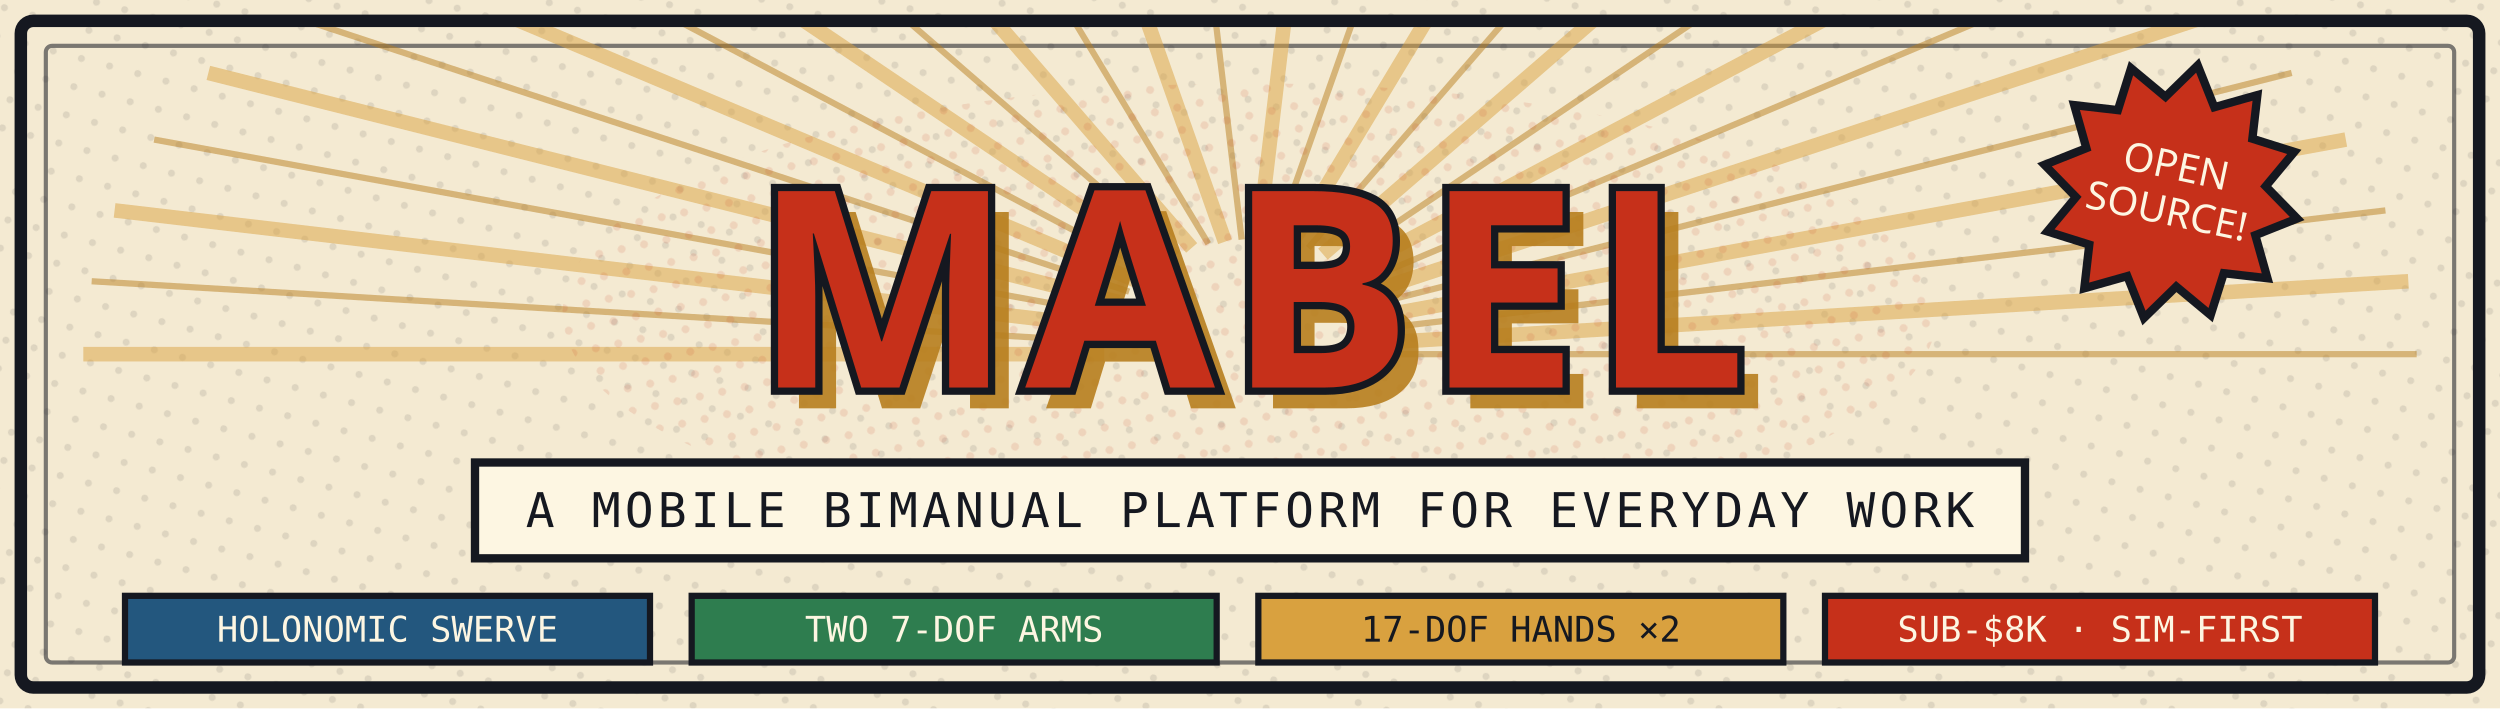
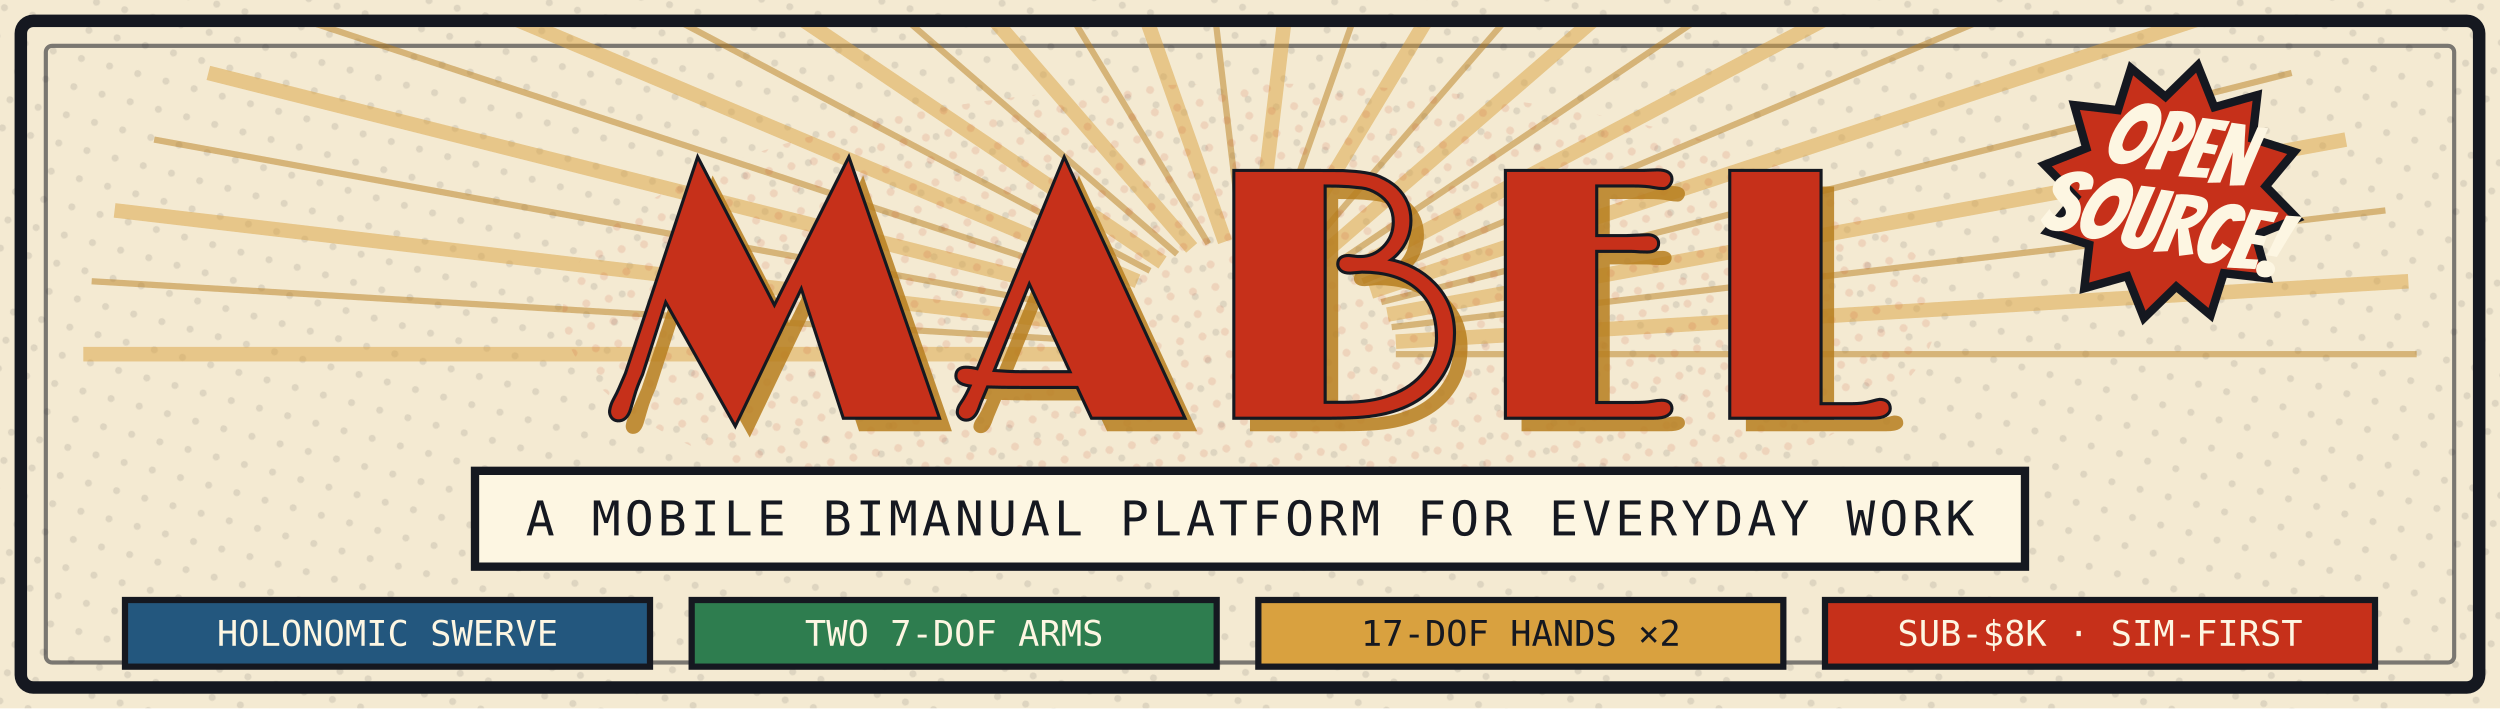
<svg xmlns="http://www.w3.org/2000/svg" viewBox="0 0 1200 340" role="img" aria-label="MABEL — a mobile bimanual platform for everyday work">
  <defs>
    <pattern id="halftone" width="14" height="14" patternUnits="userSpaceOnUse" patternTransform="rotate(15)">
      <circle cx="3" cy="3" r="1.7" fill="#151820" opacity="0.10" />
    </pattern>
    <pattern id="halftoneRed" width="11" height="11" patternUnits="userSpaceOnUse" patternTransform="rotate(-12)">
      <circle cx="3" cy="3" r="1.9" fill="#C6301A" opacity="0.35" />
    </pattern>
    <clipPath id="panelClip">
      <rect x="13" y="13" width="1174" height="314" rx="6" />
    </clipPath>
  </defs>
  <rect width="1200" height="340" fill="#F4EAD2" />
  <rect width="1200" height="340" fill="url(#halftone)" />
  <rect x="10" y="10" width="1180" height="320" fill="none" stroke="#151820" stroke-width="6" rx="6" />
  <rect x="22" y="22" width="1156" height="296" fill="none" stroke="#151820" stroke-width="2" rx="3" opacity="0.55" />
  <g clip-path="url(#panelClip)">
    <line x1="530" y1="170" x2="40" y2="170" stroke="#D9A13F" stroke-width="7" opacity="0.5" />
    <line x1="530" y1="164" x2="44" y2="135" stroke="#B77E1E" stroke-width="3" opacity="0.5" />
    <line x1="532" y1="157" x2="55" y2="101" stroke="#D9A13F" stroke-width="7" opacity="0.5" />
    <line x1="534" y1="151" x2="74" y2="67" stroke="#B77E1E" stroke-width="3" opacity="0.5" />
    <line x1="537" y1="145" x2="100" y2="35" stroke="#D9A13F" stroke-width="7" opacity="0.5" />
    <line x1="542" y1="140" x2="132" y2="5" stroke="#B77E1E" stroke-width="3" opacity="0.5" />
    <line x1="546" y1="135" x2="171" y2="-23" stroke="#D9A13F" stroke-width="7" opacity="0.5" />
    <line x1="552" y1="130" x2="216" y2="-48" stroke="#B77E1E" stroke-width="3" opacity="0.5" />
    <line x1="558" y1="126" x2="266" y2="-71" stroke="#D9A13F" stroke-width="7" opacity="0.5" />
    <line x1="565" y1="122" x2="320" y2="-90" stroke="#B77E1E" stroke-width="3" opacity="0.5" />
    <line x1="572" y1="119" x2="378" y2="-105" stroke="#D9A13F" stroke-width="7" opacity="0.5" />
    <line x1="580" y1="117" x2="439" y2="-117" stroke="#B77E1E" stroke-width="3" opacity="0.5" />
    <line x1="588" y1="116" x2="503" y2="-125" stroke="#D9A13F" stroke-width="7" opacity="0.5" />
    <line x1="596" y1="115" x2="567" y2="-129" stroke="#B77E1E" stroke-width="3" opacity="0.5" />
    <line x1="604" y1="115" x2="633" y2="-129" stroke="#D9A13F" stroke-width="7" opacity="0.5" />
    <line x1="612" y1="116" x2="697" y2="-125" stroke="#B77E1E" stroke-width="3" opacity="0.5" />
    <line x1="620" y1="117" x2="761" y2="-117" stroke="#D9A13F" stroke-width="7" opacity="0.5" />
    <line x1="628" y1="119" x2="822" y2="-105" stroke="#B77E1E" stroke-width="3" opacity="0.5" />
    <line x1="635" y1="122" x2="880" y2="-90" stroke="#D9A13F" stroke-width="7" opacity="0.5" />
    <line x1="642" y1="126" x2="934" y2="-71" stroke="#B77E1E" stroke-width="3" opacity="0.5" />
    <line x1="648" y1="130" x2="984" y2="-48" stroke="#D9A13F" stroke-width="7" opacity="0.5" />
    <line x1="654" y1="135" x2="1029" y2="-23" stroke="#B77E1E" stroke-width="3" opacity="0.5" />
    <line x1="658" y1="140" x2="1068" y2="5" stroke="#D9A13F" stroke-width="7" opacity="0.5" />
    <line x1="663" y1="145" x2="1100" y2="35" stroke="#B77E1E" stroke-width="3" opacity="0.5" />
    <line x1="666" y1="151" x2="1126" y2="67" stroke="#D9A13F" stroke-width="7" opacity="0.5" />
    <line x1="668" y1="157" x2="1145" y2="101" stroke="#B77E1E" stroke-width="3" opacity="0.5" />
    <line x1="670" y1="164" x2="1156" y2="135" stroke="#D9A13F" stroke-width="7" opacity="0.5" />
    <line x1="670" y1="170" x2="1160" y2="170" stroke="#B77E1E" stroke-width="3" opacity="0.5" />
  </g>
  <ellipse clip-path="url(#panelClip)" cx="600.0" cy="150" rx="330" ry="110" fill="url(#halftoneRed)" opacity="0.35" />
-   <g font-family="'Archivo Black','Arial Black',Impact,sans-serif" font-weight="900" text-anchor="middle" letter-spacing="6">
-     <text x="610.0" y="196" font-size="132" fill="#B77E1E" opacity="0.9">MABEL</text>
-     <text x="600.0" y="186" font-size="132" fill="#C6301A" stroke="#151820" stroke-width="7" paint-order="stroke">MABEL</text>
+   <g transform="translate(299.2,207)">
+     <path d="M1.162 -2.905Q1.577 -5.479 2.739 -7.637Q3.901 -9.795 4.441 -10.874Q4.98 -11.953 5.562 -13.281L8.716 -20.586L42.832 -122.769L79.521 -51.88L115.132 -122.769L157.715 0.0H113.14L92.554 -63.418L60.679 2.988L27.144 -56.777L15.522 -20.503Q12.783 -14.443 11.621 -10.21Q10.459 -5.977 9.712 -3.652Q8.052 1.577 4.233 1.245Q2.656 1.079 1.826 -0.166Q0.996 -1.411 1.162 -2.905Z M202.068 -14.775Q186.878 -14.775 181.316 -15.024L178.909 -9.297Q177.83 -6.89 176.917 -4.233Q175.008 0.913 171.604 0.913Q170.027 0.913 169.031 -0.083Q168.035 -1.079 168.035 -2.158Q168.035 -3.984 169.612 -6.226Q172.103 -9.712 174.51 -15.356Q167.371 -16.021 167.371 -19.507Q167.371 -22.993 171.438 -22.993Q173.929 -22.993 177.249 -22.163L218.67 -122.769L275.447 0.0H232.2L225.311 -14.775ZM183.973 -21.499Q191.941 -20.835 198.25 -20.835H222.571L201.819 -65.576Z M300.792 -117.456Q323.204 -117.456 336.444 -117.456Q349.684 -117.456 352.506 -117.373Q364.791 -116.792 369.854 -114.509Q374.918 -112.227 377.906 -109.404Q384.298 -103.096 384.298 -94.131Q384.298 -85.249 378.072 -78.525Q376.163 -76.45 373.673 -74.956Q387.203 -72.466 395.836 -63.584Q405.216 -53.955 405.216 -40.093Q405.216 -25.981 396.5 -15.771Q384.298 -1.66 358.814 -0.332Q352.34 0.0 346.031 0.0H300.792ZM355.245 -76.616 359.479 -76.118H360.807Q367.364 -76.118 372.179 -80.933Q377.325 -86.079 377.325 -93.55Q377.325 -102.681 369.439 -107.578Q365.455 -110.068 361.512 -110.525Q357.569 -110.981 355.328 -111.147Q350.68 -111.479 343.126 -111.479V-6.143H352.34Q366.451 -6.143 375.333 -9.629Q385.958 -13.281 392.184 -21.416Q398.077 -29.136 398.077 -37.603Q398.077 -46.069 395.587 -51.88Q393.097 -57.69 388.365 -61.758Q378.736 -70.142 361.554 -70.142L355.826 -69.644Q353.17 -69.644 351.925 -70.723Q350.68 -71.802 350.68 -73.213Q350.68 -76.616 355.245 -76.616Z M505.351 -7.139Q509.584 -7.139 509.584 -3.818Q509.584 -2.324 507.758 -1.162Q505.932 0.0 501.449 0.0H431.142V-117.456Q463.847 -117.456 496.552 -117.456L503.358 -117.705Q509.584 -117.705 509.584 -114.053Q509.584 -112.642 508.546 -111.438Q507.509 -110.234 506.181 -110.234Q504.022 -110.234 501.615 -110.732Q498.046 -111.479 491.82 -111.479H473.476V-86.162H488.583Q488.583 -86.162 498.793 -86.577Q500.619 -86.577 501.906 -85.706Q503.192 -84.834 503.192 -83.257Q503.192 -79.771 498.544 -79.771L494.975 -79.854Q492.235 -80.103 490.409 -80.103H473.476V-6.06H491.82Q497.963 -6.06 500.536 -6.558Q503.607 -7.139 505.351 -7.139Z M609.968 -7.554Q614.367 -7.554 614.367 -3.818Q614.367 -2.324 612.583 -1.162Q610.798 0.0 606.232 0.0H538.83V-117.456H581.164V-5.479H596.687Q601.916 -5.479 605.693 -6.516Q609.47 -7.554 609.968 -7.554Z" fill="#B77E1E" opacity="0.85" />
+   </g>
+   <g transform="translate(292.2,200)">
+     <path d="M1.162 -2.905Q1.577 -5.479 2.739 -7.637Q3.901 -9.795 4.441 -10.874Q4.98 -11.953 5.562 -13.281L8.716 -20.586L42.832 -122.769L79.521 -51.88L115.132 -122.769L157.715 0.0H113.14L92.554 -63.418L60.679 2.988L27.144 -56.777L15.522 -20.503Q12.783 -14.443 11.621 -10.21Q10.459 -5.977 9.712 -3.652Q8.052 1.577 4.233 1.245Q2.656 1.079 1.826 -0.166Q0.996 -1.411 1.162 -2.905Z M202.068 -14.775Q186.878 -14.775 181.316 -15.024L178.909 -9.297Q177.83 -6.89 176.917 -4.233Q175.008 0.913 171.604 0.913Q170.027 0.913 169.031 -0.083Q168.035 -1.079 168.035 -2.158Q168.035 -3.984 169.612 -6.226Q172.103 -9.712 174.51 -15.356Q167.371 -16.021 167.371 -19.507Q167.371 -22.993 171.438 -22.993Q173.929 -22.993 177.249 -22.163L218.67 -122.769L275.447 0.0H232.2L225.311 -14.775ZM183.973 -21.499Q191.941 -20.835 198.25 -20.835H222.571L201.819 -65.576Z M300.792 -117.456Q323.204 -117.456 336.444 -117.456Q349.684 -117.456 352.506 -117.373Q364.791 -116.792 369.854 -114.509Q374.918 -112.227 377.906 -109.404Q384.298 -103.096 384.298 -94.131Q384.298 -85.249 378.072 -78.525Q376.163 -76.45 373.673 -74.956Q387.203 -72.466 395.836 -63.584Q405.216 -53.955 405.216 -40.093Q405.216 -25.981 396.5 -15.771Q384.298 -1.66 358.814 -0.332Q352.34 0.0 346.031 0.0H300.792ZM355.245 -76.616 359.479 -76.118H360.807Q367.364 -76.118 372.179 -80.933Q377.325 -86.079 377.325 -93.55Q377.325 -102.681 369.439 -107.578Q365.455 -110.068 361.512 -110.525Q357.569 -110.981 355.328 -111.147Q350.68 -111.479 343.126 -111.479V-6.143H352.34Q366.451 -6.143 375.333 -9.629Q385.958 -13.281 392.184 -21.416Q398.077 -29.136 398.077 -37.603Q398.077 -46.069 395.587 -51.88Q393.097 -57.69 388.365 -61.758Q378.736 -70.142 361.554 -70.142L355.826 -69.644Q353.17 -69.644 351.925 -70.723Q350.68 -71.802 350.68 -73.213Q350.68 -76.616 355.245 -76.616Z M505.351 -7.139Q509.584 -7.139 509.584 -3.818Q509.584 -2.324 507.758 -1.162Q505.932 0.0 501.449 0.0H431.142V-117.456Q463.847 -117.456 496.552 -117.456L503.358 -117.705Q509.584 -117.705 509.584 -114.053Q509.584 -112.642 508.546 -111.438Q507.509 -110.234 506.181 -110.234Q504.022 -110.234 501.615 -110.732Q498.046 -111.479 491.82 -111.479H473.476V-86.162H488.583Q488.583 -86.162 498.793 -86.577Q500.619 -86.577 501.906 -85.706Q503.192 -84.834 503.192 -83.257Q503.192 -79.771 498.544 -79.771L494.975 -79.854Q492.235 -80.103 490.409 -80.103H473.476V-6.06H491.82Q497.963 -6.06 500.536 -6.558Q503.607 -7.139 505.351 -7.139Z M609.968 -7.554Q614.367 -7.554 614.367 -3.818Q614.367 -2.324 612.583 -1.162Q610.798 0.0 606.232 0.0H538.83V-117.456H581.164V-5.479H596.687Q601.916 -5.479 605.693 -6.516Q609.47 -7.554 609.968 -7.554Z" fill="#C6301A" stroke="#151820" stroke-width="3" paint-order="stroke" />
  </g>
  <g>
-     <rect x="228.0" y="222" width="744" height="46" fill="#FDF6E2" stroke="#151820" stroke-width="4" />
-     <text x="600.0" y="253" font-family="'Space Mono',Menlo,monospace" font-size="23" fill="#151820" text-anchor="middle" letter-spacing="2">A MOBILE BIMANUAL PLATFORM FOR EVERYDAY WORK</text>
+     <rect x="228.0" y="226" width="744" height="46" fill="#FDF6E2" stroke="#151820" stroke-width="4" />
+     <text x="600.0" y="257" font-family="'Space Mono',Menlo,monospace" font-size="23" fill="#151820" text-anchor="middle" letter-spacing="2">A MOBILE BIMANUAL PLATFORM FOR EVERYDAY WORK</text>
  </g>
  <g transform="rotate(12 1042 92)">
    <polygon points="1104,92 1086,104 1096,123 1075,125 1073,146 1054,136 1042,154 1030,136 1011,146 1009,125 988,123 998,104 980,92 998,80 988,61 1009,59 1011,38 1030,48 1042,30 1054,48 1073,38 1075,59 1096,61 1086,80" fill="#C6301A" stroke="#151820" stroke-width="4" />
-     <text x="1042" y="86" font-family="'Archivo Black','Arial Black',Impact,sans-serif" font-size="19" fill="#FDF6E2" text-anchor="middle">OPEN</text>
-     <text x="1042" y="108" font-family="'Archivo Black','Arial Black',Impact,sans-serif" font-size="19" fill="#FDF6E2" text-anchor="middle">SOURCE!</text>
+     <g transform="translate(1007.014,84)">
+       <path d="M7.602 0.168Q4.83 0.168 3.066 -1.974Q1.302 -4.116 1.302 -8.442Q1.302 -10.836 1.89 -13.482Q2.478 -16.128 3.528 -18.69Q4.578 -21.252 5.964 -23.436Q8.19 -26.964 11.088 -29.19Q13.986 -31.416 17.178 -31.416Q19.698 -31.416 21.063 -30.135Q22.428 -28.854 22.974 -26.859Q23.52 -24.864 23.52 -22.722Q23.52 -17.724 21.987 -13.419Q20.454 -9.114 18.018 -6.132Q15.582 -3.066 12.831 -1.449Q10.08 0.168 7.602 0.168ZM9.87 -6.762Q11.76 -6.762 13.209 -8.022Q14.658 -9.282 15.666 -11.235Q16.674 -13.188 17.178 -15.33Q17.682 -17.472 17.682 -19.194Q17.682 -19.866 17.556 -20.643Q17.43 -21.42 17.01 -22.008Q16.59 -22.596 15.708 -22.596Q13.776 -22.596 12.222 -21.189Q10.668 -19.782 9.618 -17.64Q8.568 -15.456 8.064 -13.356Q7.56 -11.256 7.56 -9.534Q7.56 -8.652 8.19 -7.707Q8.82 -6.762 9.87 -6.762Z M20.58 0.042Q21.84 -5.628 22.974 -11.046Q23.436 -13.23 23.919 -15.729Q24.402 -18.228 24.906 -20.79Q25.41 -23.352 25.83 -25.641Q26.25 -27.93 26.502 -29.652Q28.182 -30.156 30.135 -30.576Q32.088 -30.996 33.642 -30.996Q36.162 -30.996 37.632 -29.925Q39.102 -28.854 39.732 -27.048Q40.362 -25.242 40.362 -23.1Q40.362 -20.748 39.501 -18.585Q38.64 -16.422 37.191 -14.7Q35.742 -12.978 33.873 -11.97Q32.004 -10.962 29.988 -10.962H29.526Q29.19 -9.534 28.896 -7.854Q28.602 -6.174 28.392 -4.746Q28.224 -3.906 28.098 -3.066Q27.972 -2.226 27.846 -1.386ZM30.366 -15.372Q31.332 -15.624 32.298 -16.653Q33.264 -17.682 33.894 -19.278Q34.524 -20.874 34.524 -22.764Q34.524 -24.318 33.831 -25.116Q33.138 -25.914 32.298 -25.914Q31.836 -23.142 31.374 -20.664Q30.912 -18.186 30.366 -15.372Z M36.96 0.042 42.462 -29.82 55.734 -30.954Q55.44 -30.03 55.23 -29.064Q55.02 -28.266 54.831 -27.405Q54.642 -26.544 54.516 -25.872Q53.97 -25.83 52.962 -25.809Q51.954 -25.788 50.904 -25.767Q49.854 -25.746 49.098 -25.746Q48.342 -25.746 48.3 -25.746L46.83 -18.228L49.266 -18.354Q49.728 -18.396 50.211 -18.396Q50.694 -18.396 51.156 -18.396Q51.618 -18.396 51.996 -18.396Q52.374 -18.396 52.584 -18.438Q52.5 -17.85 52.437 -17.283Q52.374 -16.716 52.29 -16.128L51.912 -13.818Q51.702 -13.776 51.366 -13.776Q51.03 -13.776 50.568 -13.776Q50.106 -13.734 49.602 -13.734Q49.098 -13.734 48.636 -13.692Q48.09 -13.65 47.502 -13.65Q46.914 -13.65 46.242 -13.608L44.814 -5.88L50.946 -6.846L50.526 -2.058Z M51.198 0.21Q51.786 -2.772 52.353 -5.649Q52.92 -8.526 53.466 -11.34Q54.054 -14.616 54.663 -17.976Q55.272 -21.336 55.797 -24.528Q56.322 -27.72 56.616 -30.45Q57.288 -30.492 57.918 -30.534Q58.548 -30.576 59.136 -30.618Q59.682 -30.66 60.249 -30.702Q60.816 -30.744 61.362 -30.786L63.378 -30.912Q63.672 -29.316 63.903 -27.762Q64.134 -26.208 64.344 -24.738Q64.512 -23.73 64.743 -22.386Q64.974 -21.042 65.205 -19.635Q65.436 -18.228 65.667 -17.01Q65.898 -15.792 66.066 -15.036Q66.486 -17.262 66.759 -18.711Q67.032 -20.16 67.305 -21.525Q67.578 -22.89 67.956 -24.738L69.258 -30.87L74.382 -31.5Q73.668 -28.35 73.038 -25.368Q72.408 -22.386 71.862 -19.572Q70.812 -14.49 70.014 -10.059Q69.216 -5.628 68.796 -2.31L61.95 -0.714L61.32 -7.182Q61.236 -8.148 61.068 -9.513Q60.9 -10.878 60.732 -12.327Q60.564 -13.776 60.396 -14.973Q60.228 -16.17 60.144 -16.758Q59.724 -14.28 59.346 -11.949Q58.968 -9.618 58.506 -7.434Q58.212 -5.964 57.939 -4.389Q57.666 -2.814 57.33 -1.218Z" fill="#FDF6E2" />
+     </g>
+     <g transform="translate(983.116,122)">
+       <path d="M7.182 0.084Q5.502 0.084 3.822 -0.819Q2.142 -1.722 0.588 -3.696L3.696 -9.786Q4.158 -8.988 5.061 -8.274Q5.964 -7.56 6.972 -7.14Q7.98 -6.72 8.694 -6.72Q9.786 -6.72 10.773 -7.392Q11.76 -8.064 11.76 -9.198Q11.76 -10.668 10.416 -11.886Q9.072 -13.104 7.392 -14.28Q5.754 -15.456 4.389 -16.947Q3.024 -18.438 3.024 -20.37Q3.024 -22.554 4.284 -24.423Q5.544 -26.292 7.56 -27.699Q9.576 -29.106 11.865 -29.883Q14.154 -30.66 16.212 -30.66Q17.682 -30.66 18.942 -30.177Q20.202 -29.694 20.958 -28.602Q21.714 -27.51 21.714 -25.662Q21.714 -25.368 21.693 -25.074Q21.672 -24.78 21.63 -24.486Q21.588 -24.192 21.525 -23.877Q21.462 -23.562 21.42 -23.226L15.33 -21.462Q15.414 -21.798 15.477 -22.134Q15.54 -22.47 15.54 -22.806Q15.54 -24.066 15.099 -24.633Q14.658 -25.2 13.944 -25.2Q13.566 -25.2 12.852 -24.801Q12.138 -24.402 11.571 -23.709Q11.004 -23.016 11.004 -22.176Q11.004 -20.79 12.159 -19.887Q13.314 -18.984 14.826 -18.06Q15.54 -17.64 16.422 -16.737Q17.304 -15.834 17.955 -14.301Q18.606 -12.768 18.606 -10.374Q18.606 -7.266 17.073 -4.914Q15.54 -2.562 12.936 -1.239Q10.332 0.084 7.182 0.084Z M25.662 0.168Q22.89 0.168 21.126 -1.974Q19.362 -4.116 19.362 -8.442Q19.362 -10.836 19.95 -13.482Q20.538 -16.128 21.588 -18.69Q22.638 -21.252 24.024 -23.436Q26.25 -26.964 29.148 -29.19Q32.046 -31.416 35.238 -31.416Q37.758 -31.416 39.123 -30.135Q40.488 -28.854 41.034 -26.859Q41.58 -24.864 41.58 -22.722Q41.58 -17.724 40.047 -13.419Q38.514 -9.114 36.078 -6.132Q33.642 -3.066 30.891 -1.449Q28.14 0.168 25.662 0.168ZM27.93 -6.762Q29.82 -6.762 31.269 -8.022Q32.718 -9.282 33.726 -11.235Q34.734 -13.188 35.238 -15.33Q35.742 -17.472 35.742 -19.194Q35.742 -19.866 35.616 -20.643Q35.49 -21.42 35.07 -22.008Q34.65 -22.596 33.768 -22.596Q31.836 -22.596 30.282 -21.189Q28.728 -19.782 27.678 -17.64Q26.628 -15.456 26.124 -13.356Q25.62 -11.256 25.62 -9.534Q25.62 -8.652 26.25 -7.707Q26.88 -6.762 27.93 -6.762Z M45.696 0.756Q44.436 0.756 43.134 0.21Q41.832 -0.336 40.95 -1.47Q40.068 -2.604 40.068 -4.368V-4.704Q40.068 -4.914 40.11 -5.04Q40.236 -6.132 40.467 -7.896Q40.698 -9.66 41.034 -11.739Q41.37 -13.818 41.727 -15.876Q42.084 -17.934 42.378 -19.614Q43.008 -22.974 43.386 -25.032Q43.764 -27.09 43.995 -28.203Q44.226 -29.316 44.352 -29.862L51.282 -30.534Q50.736 -27.972 50.253 -25.683Q49.77 -23.394 49.35 -21.336L47.418 -12.054Q47.166 -11.004 47.04 -10.29Q46.872 -9.618 46.683 -8.589Q46.494 -7.56 46.494 -6.72Q46.494 -6.048 46.83 -5.607Q47.166 -5.166 47.67 -5.166Q48.384 -5.166 48.846 -5.712Q49.308 -6.258 49.602 -7.056Q49.896 -7.854 50.064 -8.673Q50.232 -9.492 50.358 -9.996Q50.778 -11.928 51.135 -13.755Q51.492 -15.582 51.891 -17.64Q52.29 -19.698 52.794 -22.386Q53.13 -24.234 53.487 -26.145Q53.844 -28.056 54.18 -30.03L60.564 -30.45L59.094 -22.344Q58.8 -20.79 58.443 -18.858Q58.086 -16.926 57.666 -14.952Q57.246 -12.978 56.889 -11.214Q56.532 -9.45 56.238 -8.19Q55.398 -4.746 53.634 -2.793Q51.87 -0.84 49.749 -0.042Q47.628 0.756 45.696 0.756Z M56.532 0.042 58.716 -10.878Q59.22 -13.902 59.808 -17.094Q60.396 -20.286 60.921 -23.394Q61.446 -26.502 61.74 -29.232Q64.134 -29.988 66.906 -30.345Q69.678 -30.702 72.408 -30.702Q75.6 -30.702 76.755 -29.316Q77.91 -27.93 77.91 -25.578Q77.91 -23.436 76.902 -21.273Q75.894 -19.11 74.277 -17.367Q72.66 -15.624 70.728 -14.616Q71.484 -12.936 72.345 -10.941Q73.206 -8.946 73.962 -7.14Q74.382 -6.09 74.823 -5.04Q75.264 -3.99 75.684 -2.94L69.174 -0.672Q68.754 -2.142 68.376 -3.486Q67.998 -4.83 67.662 -6.132Q67.242 -7.686 66.864 -9.135Q66.486 -10.584 66.213 -11.718Q65.94 -12.852 65.898 -13.314L65.352 -13.146Q65.1 -11.802 64.743 -9.87Q64.386 -7.938 64.092 -6.132L63.336 -1.722ZM66.402 -18.186Q67.158 -18.27 68.271 -18.837Q69.384 -19.404 70.497 -20.244Q71.61 -21.084 72.366 -21.966Q73.122 -22.848 73.122 -23.52Q73.122 -24.36 72.135 -24.633Q71.148 -24.906 69.552 -24.906H68.628Q68.376 -24.864 68.166 -24.864Q67.956 -24.864 67.746 -24.864Z M82.656 0.084Q80.01 0.084 78.33 -2.394Q76.65 -4.872 76.65 -9.198Q76.65 -13.146 77.742 -16.989Q78.834 -20.832 80.808 -23.898Q82.782 -26.964 85.491 -28.833Q88.2 -30.702 91.476 -30.702Q93.534 -30.702 95.004 -29.106Q96.474 -27.51 96.474 -24.822V-24.318Q96.474 -24.15 96.474 -24.024Q96.474 -23.898 96.432 -23.73L90.93 -22.26Q90.426 -23.31 89.754 -23.31Q88.746 -23.31 87.633 -21.672Q86.52 -20.034 85.512 -17.766Q84.84 -16.254 84.315 -14.658Q83.79 -13.062 83.496 -11.676Q83.202 -10.29 83.202 -9.408Q83.202 -8.106 83.58 -7.518Q83.874 -6.972 84.504 -6.972Q85.134 -6.972 85.89 -7.581Q86.646 -8.19 87.297 -9.114Q87.948 -10.038 88.158 -10.962L92.946 -9.03Q90.888 -4.326 88.053 -2.121Q85.218 0.084 82.656 0.084Z M92.736 0.042 98.238 -29.82 111.51 -30.954Q111.216 -30.03 111.006 -29.064Q110.796 -28.266 110.607 -27.405Q110.418 -26.544 110.292 -25.872Q109.746 -25.83 108.738 -25.809Q107.73 -25.788 106.68 -25.767Q105.63 -25.746 104.874 -25.746Q104.118 -25.746 104.076 -25.746L102.606 -18.228L105.042 -18.354Q105.504 -18.396 105.987 -18.396Q106.47 -18.396 106.932 -18.396Q107.394 -18.396 107.772 -18.396Q108.15 -18.396 108.36 -18.438Q108.276 -17.85 108.213 -17.283Q108.15 -16.716 108.066 -16.128L107.688 -13.818Q107.478 -13.776 107.142 -13.776Q106.806 -13.776 106.344 -13.776Q105.882 -13.734 105.378 -13.734Q104.874 -13.734 104.412 -13.692Q103.866 -13.65 103.278 -13.65Q102.69 -13.65 102.018 -13.608L100.59 -5.88L106.722 -6.846L106.302 -2.058Z M110.334 -9.702Q111.006 -12.306 111.636 -14.868Q112.266 -17.43 112.896 -19.992Q113.484 -22.554 114.135 -25.137Q114.786 -27.72 115.458 -30.282Q117.852 -30.66 119.826 -30.912Q121.8 -31.164 123.06 -31.374Q120.792 -26.082 118.923 -20.727Q117.054 -15.372 115.206 -9.954Q113.988 -9.954 112.77 -9.87Q111.552 -9.786 110.334 -9.702ZM110.25 0.966Q108.99 0.966 108.171 0.357Q107.352 -0.252 106.953 -1.155Q106.554 -2.058 106.554 -2.982Q106.554 -4.662 107.667 -5.901Q108.78 -7.14 110.754 -7.14Q113.19 -7.14 114.408 -5.985Q115.626 -4.83 115.626 -3.36Q115.626 -1.68 114.24 -0.357Q112.854 0.966 110.25 0.966Z" fill="#FDF6E2" />
+     </g>
  </g>
  <g font-family="'Space Mono',Menlo,monospace" font-size="17" text-anchor="middle">
-     <rect x="60" y="286" width="252" height="32" fill="#23577E" stroke="#151820" stroke-width="3" />
-     <text x="186" y="308" fill="#FDF6E2">HOLONOMIC SWERVE</text>
-     <rect x="332" y="286" width="252" height="32" fill="#2E7D4F" stroke="#151820" stroke-width="3" />
-     <text x="458" y="308" fill="#FDF6E2">TWO 7-DOF ARMS</text>
-     <rect x="604" y="286" width="252" height="32" fill="#D9A13F" stroke="#151820" stroke-width="3" />
-     <text x="730" y="308" fill="#151820">17-DOF HANDS ×2</text>
-     <rect x="876" y="286" width="264" height="32" fill="#C6301A" stroke="#151820" stroke-width="3" />
-     <text x="1008" y="308" fill="#FDF6E2">SUB-$8K · SIM-FIRST</text>
+     <rect x="60" y="288" width="252" height="32" fill="#23577E" stroke="#151820" stroke-width="3" />
+     <text x="186" y="310" fill="#FDF6E2">HOLONOMIC SWERVE</text>
+     <rect x="332" y="288" width="252" height="32" fill="#2E7D4F" stroke="#151820" stroke-width="3" />
+     <text x="458" y="310" fill="#FDF6E2">TWO 7-DOF ARMS</text>
+     <rect x="604" y="288" width="252" height="32" fill="#D9A13F" stroke="#151820" stroke-width="3" />
+     <text x="730" y="310" fill="#151820">17-DOF HANDS ×2</text>
+     <rect x="876" y="288" width="264" height="32" fill="#C6301A" stroke="#151820" stroke-width="3" />
+     <text x="1008" y="310" fill="#FDF6E2">SUB-$8K · SIM-FIRST</text>
  </g>
</svg>
